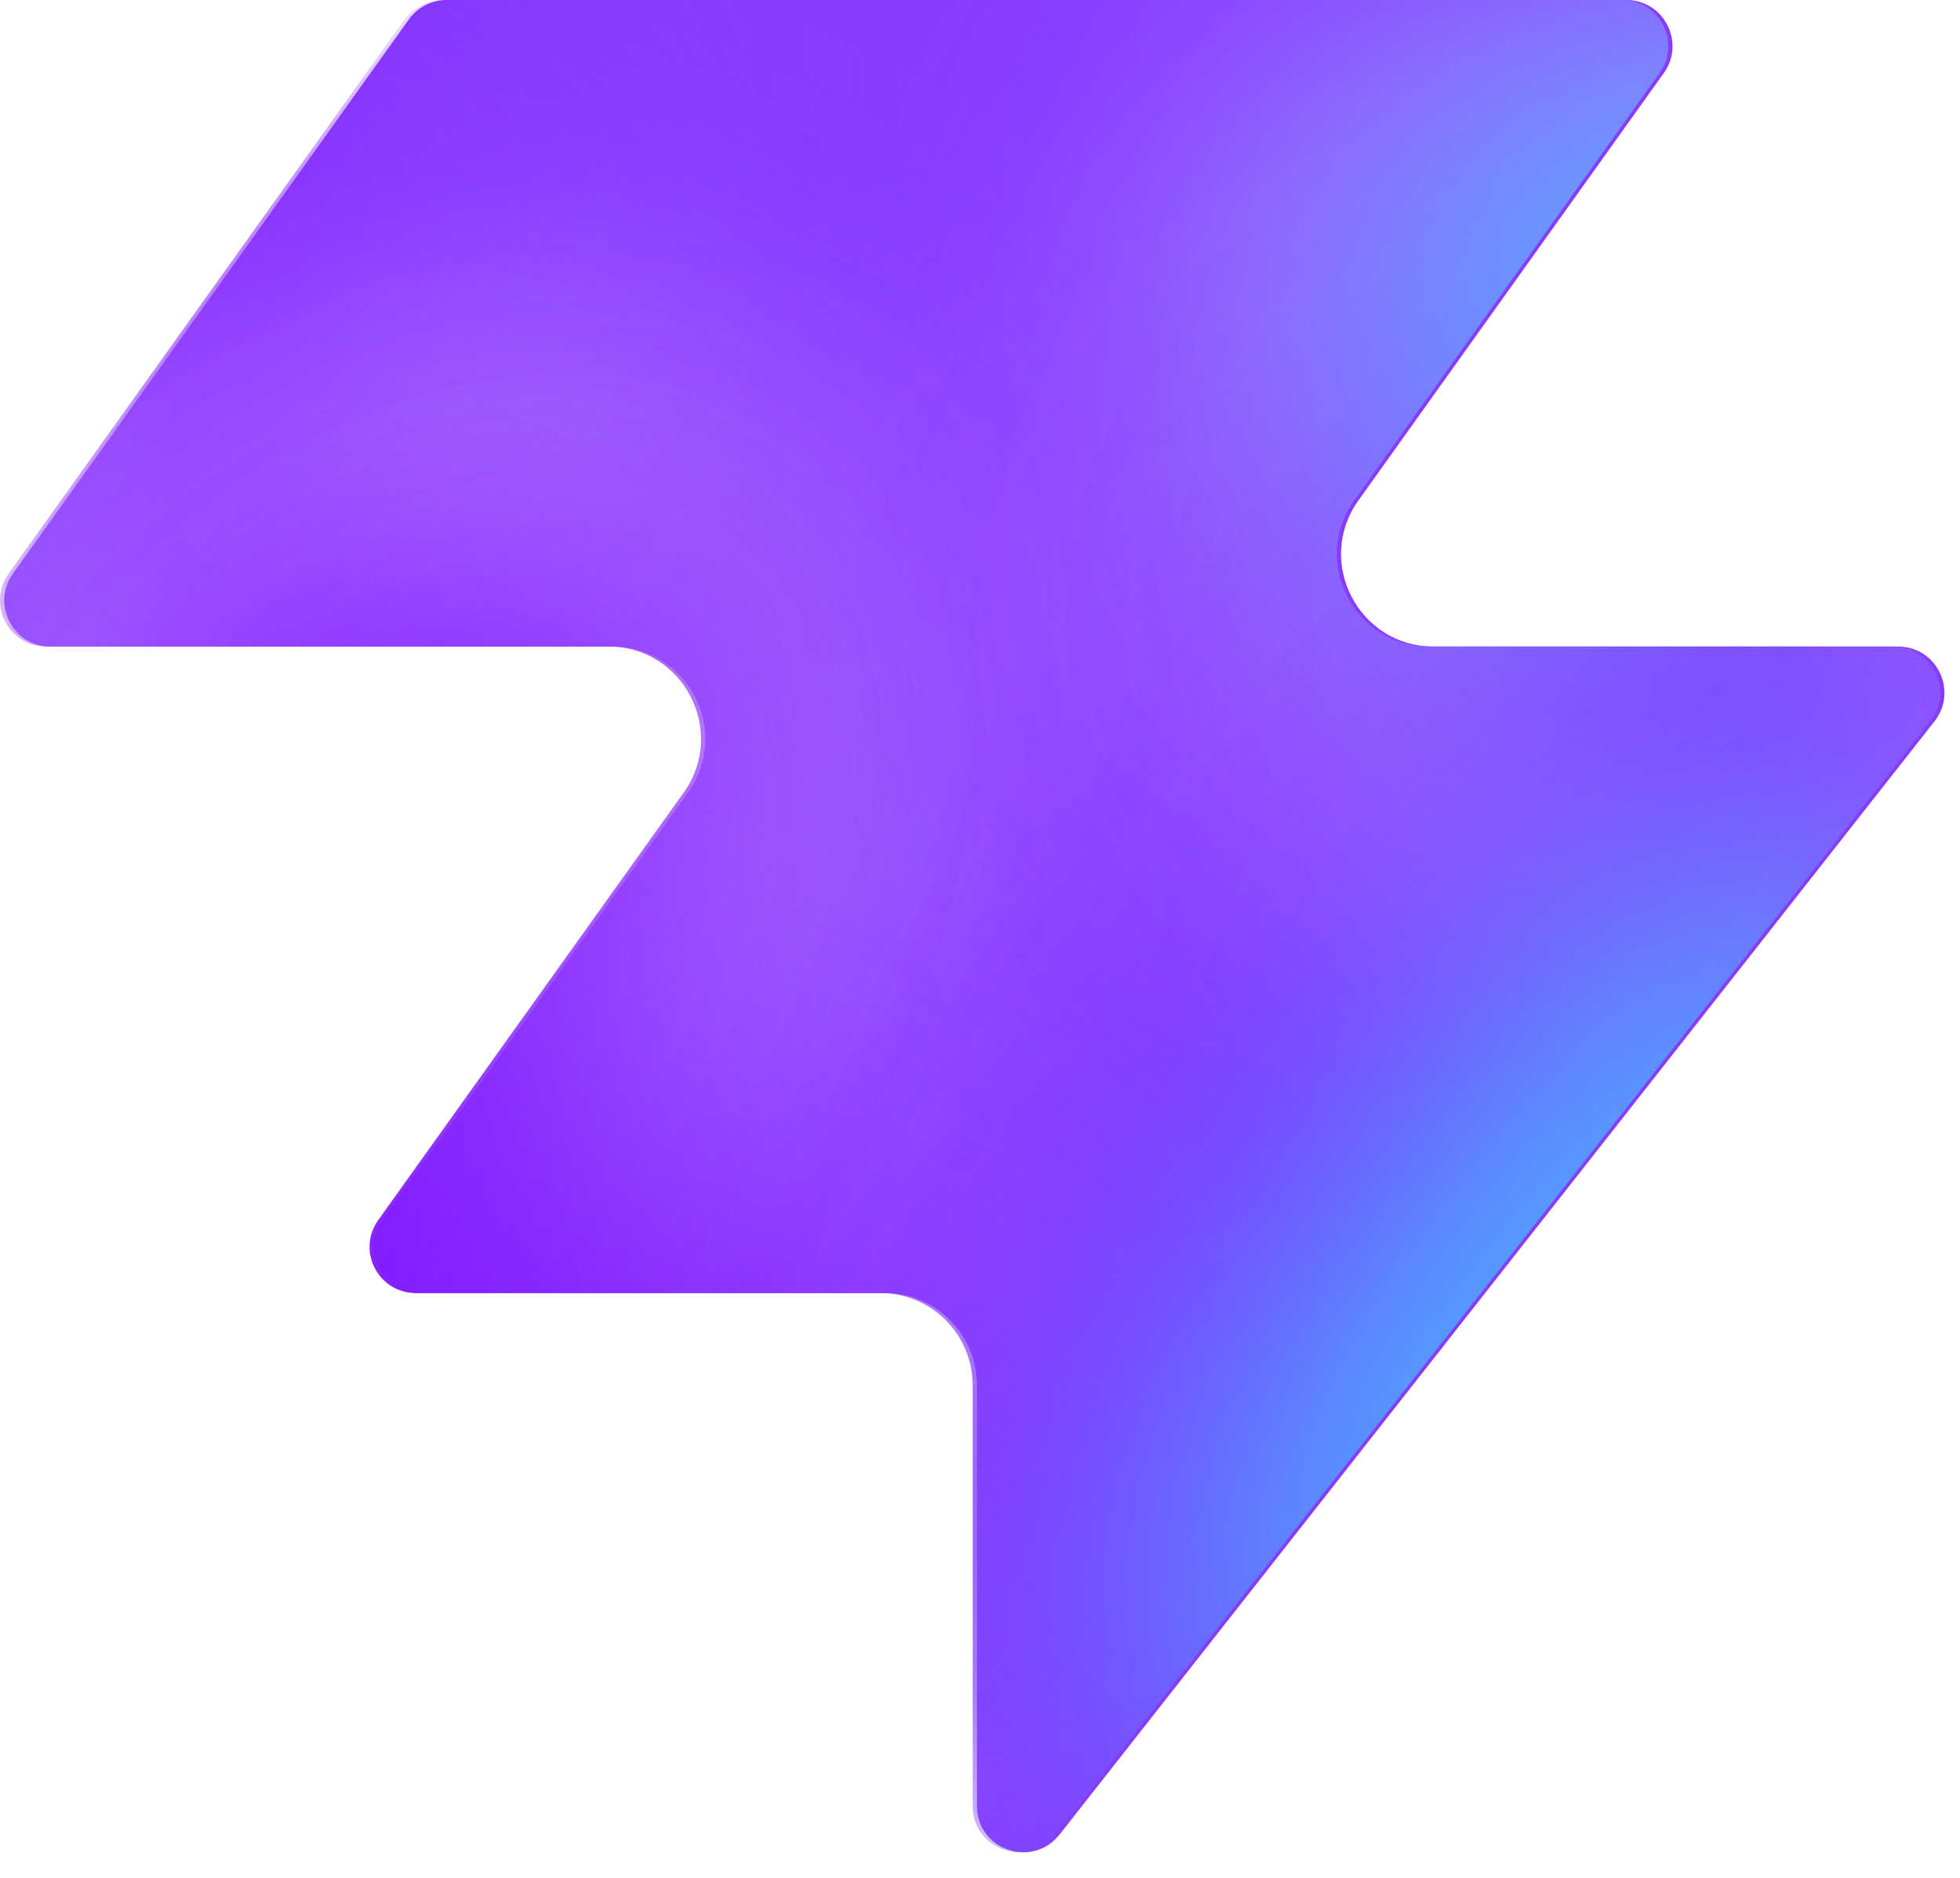
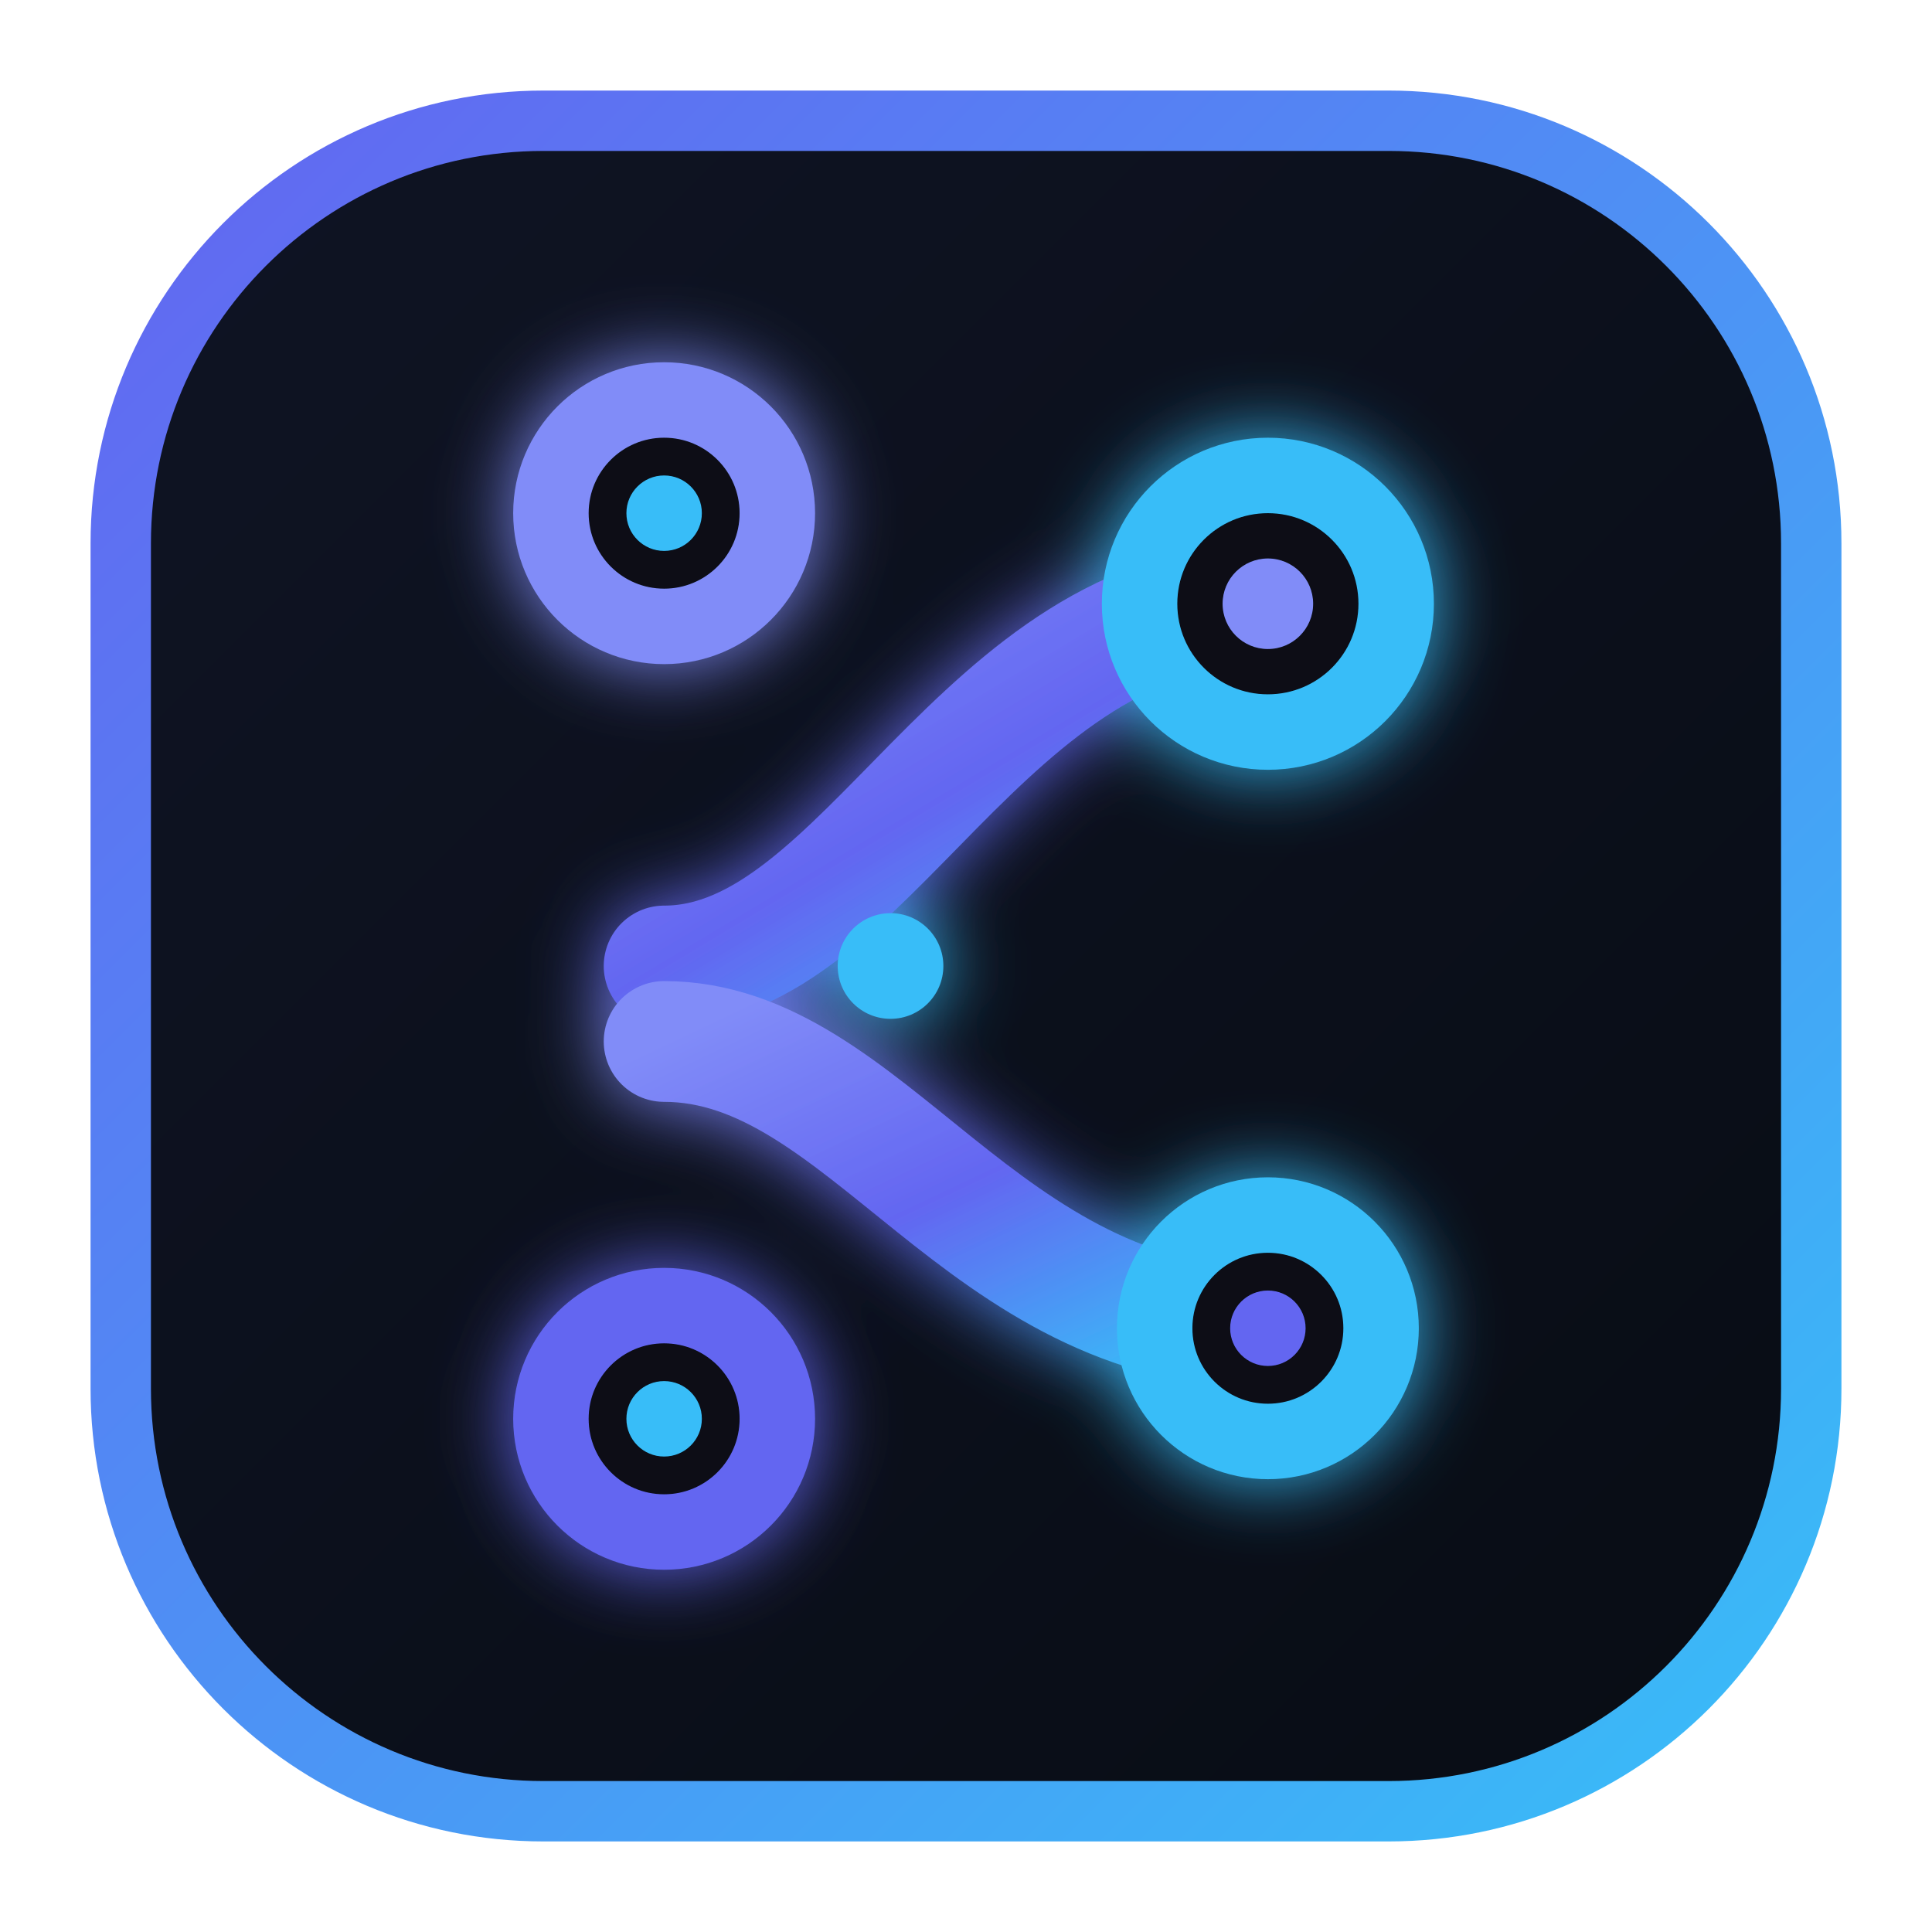
- <svg xmlns="http://www.w3.org/2000/svg" width="48" height="46" fill="none" viewBox="0 0 48 46">
-   <path fill="#863bff" d="M25.946 44.938c-.664.845-2.021.375-2.021-.698V33.937a2.26 2.26 0 0 0-2.262-2.262H10.287c-.92 0-1.456-1.04-.92-1.788l7.48-10.471c1.07-1.497 0-3.578-1.842-3.578H1.237c-.92 0-1.456-1.04-.92-1.788L10.013.474c.214-.297.556-.474.92-.474h28.894c.92 0 1.456 1.04.92 1.788l-7.48 10.471c-1.07 1.498 0 3.579 1.842 3.579h11.377c.943 0 1.473 1.088.89 1.83L25.947 44.94z" style="fill:#863bff;fill:color(display-p3 .525 .23 1);fill-opacity:1" />
-   <mask id="a" width="48" height="46" x="0" y="0" maskUnits="userSpaceOnUse" style="mask-type:alpha">
-     <path fill="#000" d="M25.842 44.938c-.664.844-2.021.375-2.021-.698V33.937a2.26 2.26 0 0 0-2.262-2.262H10.183c-.92 0-1.456-1.04-.92-1.788l7.48-10.471c1.07-1.498 0-3.579-1.842-3.579H1.133c-.92 0-1.456-1.04-.92-1.787L9.91.473c.214-.297.556-.474.92-.474h28.894c.92 0 1.456 1.04.92 1.788l-7.48 10.471c-1.07 1.498 0 3.578 1.842 3.578h11.377c.943 0 1.473 1.088.89 1.832L25.843 44.94z" style="fill:#000;fill-opacity:1" />
-   </mask>
-   <g mask="url(#a)">
-     <g filter="url(#b)">
-       <ellipse cx="5.508" cy="14.704" fill="#ede6ff" rx="5.508" ry="14.704" style="fill:#ede6ff;fill:color(display-p3 .927 .903 1);fill-opacity:1" transform="matrix(.00324 1 1 -.00324 -4.47 31.516)" />
-     </g>
-     <g filter="url(#c)">
-       <ellipse cx="10.399" cy="29.851" fill="#ede6ff" rx="10.399" ry="29.851" style="fill:#ede6ff;fill:color(display-p3 .927 .903 1);fill-opacity:1" transform="matrix(.00324 1 1 -.00324 -39.328 7.883)" />
-     </g>
-     <g filter="url(#d)">
-       <ellipse cx="5.508" cy="30.487" fill="#7e14ff" rx="5.508" ry="30.487" style="fill:#7e14ff;fill:color(display-p3 .492 .077 1);fill-opacity:1" transform="rotate(89.814 -25.913 -14.639)scale(1 -1)" />
-     </g>
-     <g filter="url(#e)">
-       <ellipse cx="5.508" cy="30.599" fill="#7e14ff" rx="5.508" ry="30.599" style="fill:#7e14ff;fill:color(display-p3 .492 .077 1);fill-opacity:1" transform="rotate(89.814 -32.644 -3.334)scale(1 -1)" />
-     </g>
-     <g filter="url(#f)">
-       <ellipse cx="5.508" cy="30.599" fill="#7e14ff" rx="5.508" ry="30.599" style="fill:#7e14ff;fill:color(display-p3 .492 .077 1);fill-opacity:1" transform="matrix(.00324 1 1 -.00324 -34.34 30.47)" />
-     </g>
-     <g filter="url(#g)">
-       <ellipse cx="14.072" cy="22.078" fill="#ede6ff" rx="14.072" ry="22.078" style="fill:#ede6ff;fill:color(display-p3 .927 .903 1);fill-opacity:1" transform="rotate(93.35 24.506 48.493)scale(-1 1)" />
-     </g>
-     <g filter="url(#h)">
-       <ellipse cx="3.47" cy="21.501" fill="#7e14ff" rx="3.47" ry="21.501" style="fill:#7e14ff;fill:color(display-p3 .492 .077 1);fill-opacity:1" transform="rotate(89.009 28.708 47.59)scale(-1 1)" />
-     </g>
-     <g filter="url(#i)">
-       <ellipse cx="3.47" cy="21.501" fill="#7e14ff" rx="3.47" ry="21.501" style="fill:#7e14ff;fill:color(display-p3 .492 .077 1);fill-opacity:1" transform="rotate(89.009 28.708 47.59)scale(-1 1)" />
-     </g>
-     <g filter="url(#j)">
-       <ellipse cx=".387" cy="8.972" fill="#7e14ff" rx="4.407" ry="29.108" style="fill:#7e14ff;fill:color(display-p3 .492 .077 1);fill-opacity:1" transform="rotate(39.51 .387 8.972)" />
-     </g>
-     <g filter="url(#k)">
-       <ellipse cx="47.523" cy="-6.092" fill="#7e14ff" rx="4.407" ry="29.108" style="fill:#7e14ff;fill:color(display-p3 .492 .077 1);fill-opacity:1" transform="rotate(37.892 47.523 -6.092)" />
-     </g>
-     <g filter="url(#l)">
-       <ellipse cx="41.412" cy="6.333" fill="#47bfff" rx="5.971" ry="9.665" style="fill:#47bfff;fill:color(display-p3 .28 .748 1);fill-opacity:1" transform="rotate(37.892 41.412 6.333)" />
-     </g>
-     <g filter="url(#m)">
-       <ellipse cx="-1.879" cy="38.332" fill="#7e14ff" rx="4.407" ry="29.108" style="fill:#7e14ff;fill:color(display-p3 .492 .077 1);fill-opacity:1" transform="rotate(37.892 -1.88 38.332)" />
-     </g>
-     <g filter="url(#n)">
-       <ellipse cx="-1.879" cy="38.332" fill="#7e14ff" rx="4.407" ry="29.108" style="fill:#7e14ff;fill:color(display-p3 .492 .077 1);fill-opacity:1" transform="rotate(37.892 -1.88 38.332)" />
-     </g>
-     <g filter="url(#o)">
-       <ellipse cx="35.651" cy="29.907" fill="#7e14ff" rx="4.407" ry="29.108" style="fill:#7e14ff;fill:color(display-p3 .492 .077 1);fill-opacity:1" transform="rotate(37.892 35.651 29.907)" />
-     </g>
-     <g filter="url(#p)">
-       <ellipse cx="38.418" cy="32.4" fill="#47bfff" rx="5.971" ry="15.297" style="fill:#47bfff;fill:color(display-p3 .28 .748 1);fill-opacity:1" transform="rotate(37.892 38.418 32.4)" />
-     </g>
-   </g>
+ <svg xmlns="http://www.w3.org/2000/svg" viewBox="0 0 512 512" width="100%" height="100%">
  <defs>
-     <filter id="b" width="60.045" height="41.654" x="-19.77" y="16.149" color-interpolation-filters="sRGB" filterUnits="userSpaceOnUse">
-       <feFlood flood-opacity="0" result="BackgroundImageFix" />
-       <feBlend in="SourceGraphic" in2="BackgroundImageFix" result="shape" />
-       <feGaussianBlur result="effect1_foregroundBlur_2002_17158" stdDeviation="7.659" />
-     </filter>
-     <filter id="c" width="90.34" height="51.437" x="-54.613" y="-7.533" color-interpolation-filters="sRGB" filterUnits="userSpaceOnUse">
-       <feFlood flood-opacity="0" result="BackgroundImageFix" />
-       <feBlend in="SourceGraphic" in2="BackgroundImageFix" result="shape" />
-       <feGaussianBlur result="effect1_foregroundBlur_2002_17158" stdDeviation="7.659" />
-     </filter>
-     <filter id="d" width="79.355" height="29.4" x="-49.64" y="2.03" color-interpolation-filters="sRGB" filterUnits="userSpaceOnUse">
-       <feFlood flood-opacity="0" result="BackgroundImageFix" />
-       <feBlend in="SourceGraphic" in2="BackgroundImageFix" result="shape" />
-       <feGaussianBlur result="effect1_foregroundBlur_2002_17158" stdDeviation="4.596" />
-     </filter>
-     <filter id="e" width="79.579" height="29.4" x="-45.045" y="20.029" color-interpolation-filters="sRGB" filterUnits="userSpaceOnUse">
-       <feFlood flood-opacity="0" result="BackgroundImageFix" />
-       <feBlend in="SourceGraphic" in2="BackgroundImageFix" result="shape" />
-       <feGaussianBlur result="effect1_foregroundBlur_2002_17158" stdDeviation="4.596" />
-     </filter>
-     <filter id="f" width="79.579" height="29.4" x="-43.513" y="21.178" color-interpolation-filters="sRGB" filterUnits="userSpaceOnUse">
-       <feFlood flood-opacity="0" result="BackgroundImageFix" />
-       <feBlend in="SourceGraphic" in2="BackgroundImageFix" result="shape" />
-       <feGaussianBlur result="effect1_foregroundBlur_2002_17158" stdDeviation="4.596" />
-     </filter>
-     <filter id="g" width="74.749" height="58.852" x="15.756" y="-17.901" color-interpolation-filters="sRGB" filterUnits="userSpaceOnUse">
-       <feFlood flood-opacity="0" result="BackgroundImageFix" />
-       <feBlend in="SourceGraphic" in2="BackgroundImageFix" result="shape" />
-       <feGaussianBlur result="effect1_foregroundBlur_2002_17158" stdDeviation="7.659" />
-     </filter>
-     <filter id="h" width="61.377" height="25.362" x="23.548" y="2.284" color-interpolation-filters="sRGB" filterUnits="userSpaceOnUse">
-       <feFlood flood-opacity="0" result="BackgroundImageFix" />
-       <feBlend in="SourceGraphic" in2="BackgroundImageFix" result="shape" />
-       <feGaussianBlur result="effect1_foregroundBlur_2002_17158" stdDeviation="4.596" />
-     </filter>
-     <filter id="i" width="61.377" height="25.362" x="23.548" y="2.284" color-interpolation-filters="sRGB" filterUnits="userSpaceOnUse">
-       <feFlood flood-opacity="0" result="BackgroundImageFix" />
-       <feBlend in="SourceGraphic" in2="BackgroundImageFix" result="shape" />
-       <feGaussianBlur result="effect1_foregroundBlur_2002_17158" stdDeviation="4.596" />
-     </filter>
-     <filter id="j" width="56.045" height="63.649" x="-27.636" y="-22.853" color-interpolation-filters="sRGB" filterUnits="userSpaceOnUse">
-       <feFlood flood-opacity="0" result="BackgroundImageFix" />
-       <feBlend in="SourceGraphic" in2="BackgroundImageFix" result="shape" />
-       <feGaussianBlur result="effect1_foregroundBlur_2002_17158" stdDeviation="4.596" />
-     </filter>
-     <filter id="k" width="54.814" height="64.646" x="20.116" y="-38.415" color-interpolation-filters="sRGB" filterUnits="userSpaceOnUse">
-       <feFlood flood-opacity="0" result="BackgroundImageFix" />
-       <feBlend in="SourceGraphic" in2="BackgroundImageFix" result="shape" />
-       <feGaussianBlur result="effect1_foregroundBlur_2002_17158" stdDeviation="4.596" />
-     </filter>
-     <filter id="l" width="33.541" height="35.313" x="24.641" y="-11.323" color-interpolation-filters="sRGB" filterUnits="userSpaceOnUse">
-       <feFlood flood-opacity="0" result="BackgroundImageFix" />
-       <feBlend in="SourceGraphic" in2="BackgroundImageFix" result="shape" />
-       <feGaussianBlur result="effect1_foregroundBlur_2002_17158" stdDeviation="4.596" />
-     </filter>
-     <filter id="m" width="54.814" height="64.646" x="-29.286" y="6.009" color-interpolation-filters="sRGB" filterUnits="userSpaceOnUse">
-       <feFlood flood-opacity="0" result="BackgroundImageFix" />
-       <feBlend in="SourceGraphic" in2="BackgroundImageFix" result="shape" />
-       <feGaussianBlur result="effect1_foregroundBlur_2002_17158" stdDeviation="4.596" />
-     </filter>
-     <filter id="n" width="54.814" height="64.646" x="-29.286" y="6.009" color-interpolation-filters="sRGB" filterUnits="userSpaceOnUse">
-       <feFlood flood-opacity="0" result="BackgroundImageFix" />
-       <feBlend in="SourceGraphic" in2="BackgroundImageFix" result="shape" />
-       <feGaussianBlur result="effect1_foregroundBlur_2002_17158" stdDeviation="4.596" />
-     </filter>
-     <filter id="o" width="54.814" height="64.646" x="8.244" y="-2.416" color-interpolation-filters="sRGB" filterUnits="userSpaceOnUse">
-       <feFlood flood-opacity="0" result="BackgroundImageFix" />
-       <feBlend in="SourceGraphic" in2="BackgroundImageFix" result="shape" />
-       <feGaussianBlur result="effect1_foregroundBlur_2002_17158" stdDeviation="4.596" />
-     </filter>
-     <filter id="p" width="39.409" height="43.623" x="18.713" y="10.588" color-interpolation-filters="sRGB" filterUnits="userSpaceOnUse">
-       <feFlood flood-opacity="0" result="BackgroundImageFix" />
-       <feBlend in="SourceGraphic" in2="BackgroundImageFix" result="shape" />
-       <feGaussianBlur result="effect1_foregroundBlur_2002_17158" stdDeviation="4.596" />
+     <linearGradient id="bgGradient" x1="0%" y1="0%" x2="100%" y2="100%">
+       <stop offset="0%" stop-color="#0f1424" />
+       <stop offset="100%" stop-color="#080c14" />
+     </linearGradient>
+     <linearGradient id="borderGradient" x1="0%" y1="0%" x2="100%" y2="100%">
+       <stop offset="0%" stop-color="#6366f1" />
+       <stop offset="100%" stop-color="#38bdf8" />
+     </linearGradient>
+     <linearGradient id="iconGradient" x1="0%" y1="0%" x2="100%" y2="100%">
+       <stop offset="0%" stop-color="#818cf8" />
+       <stop offset="50%" stop-color="#6366f1" />
+       <stop offset="100%" stop-color="#38bdf8" />
+     </linearGradient>
+     <filter id="glow" x="-20%" y="-20%" width="140%" height="140%">
+       <feGaussianBlur stdDeviation="10" result="blur" />
+       <feComposite in="SourceGraphic" in2="blur" operator="over" />
    </filter>
  </defs>
+   <rect x="32" y="32" width="448" height="448" rx="112" fill="url(#bgGradient)" stroke="url(#borderGradient)" stroke-width="16" />
+   <g filter="url(#glow)">
+     <path d="M 176 136 V 376" stroke="url(#iconGradient)" stroke-width="32" stroke-linecap="round" />
+     <path d="M 176 256 C 230 256 260 160 336 160" fill="none" stroke="url(#iconGradient)" stroke-width="32" stroke-linecap="round" />
+     <path d="M 176 276 C 230 276 260 352 336 352" fill="none" stroke="url(#iconGradient)" stroke-width="32" stroke-linecap="round" />
+     <circle cx="176" cy="136" r="30" fill="#080c14" stroke="#818cf8" stroke-width="20" />
+     <circle cx="176" cy="136" r="10" fill="#38bdf8" />
+     <circle cx="176" cy="376" r="30" fill="#080c14" stroke="#6366f1" stroke-width="20" />
+     <circle cx="176" cy="376" r="10" fill="#38bdf8" />
+     <circle cx="336" cy="160" r="34" fill="#080c14" stroke="#38bdf8" stroke-width="20" />
+     <circle cx="336" cy="160" r="12" fill="#818cf8" />
+     <circle cx="336" cy="352" r="30" fill="#080c14" stroke="#38bdf8" stroke-width="20" />
+     <circle cx="336" cy="352" r="10" fill="#6366f1" />
+     <circle cx="236" cy="256" r="14" fill="#38bdf8" />
+   </g>
</svg>
